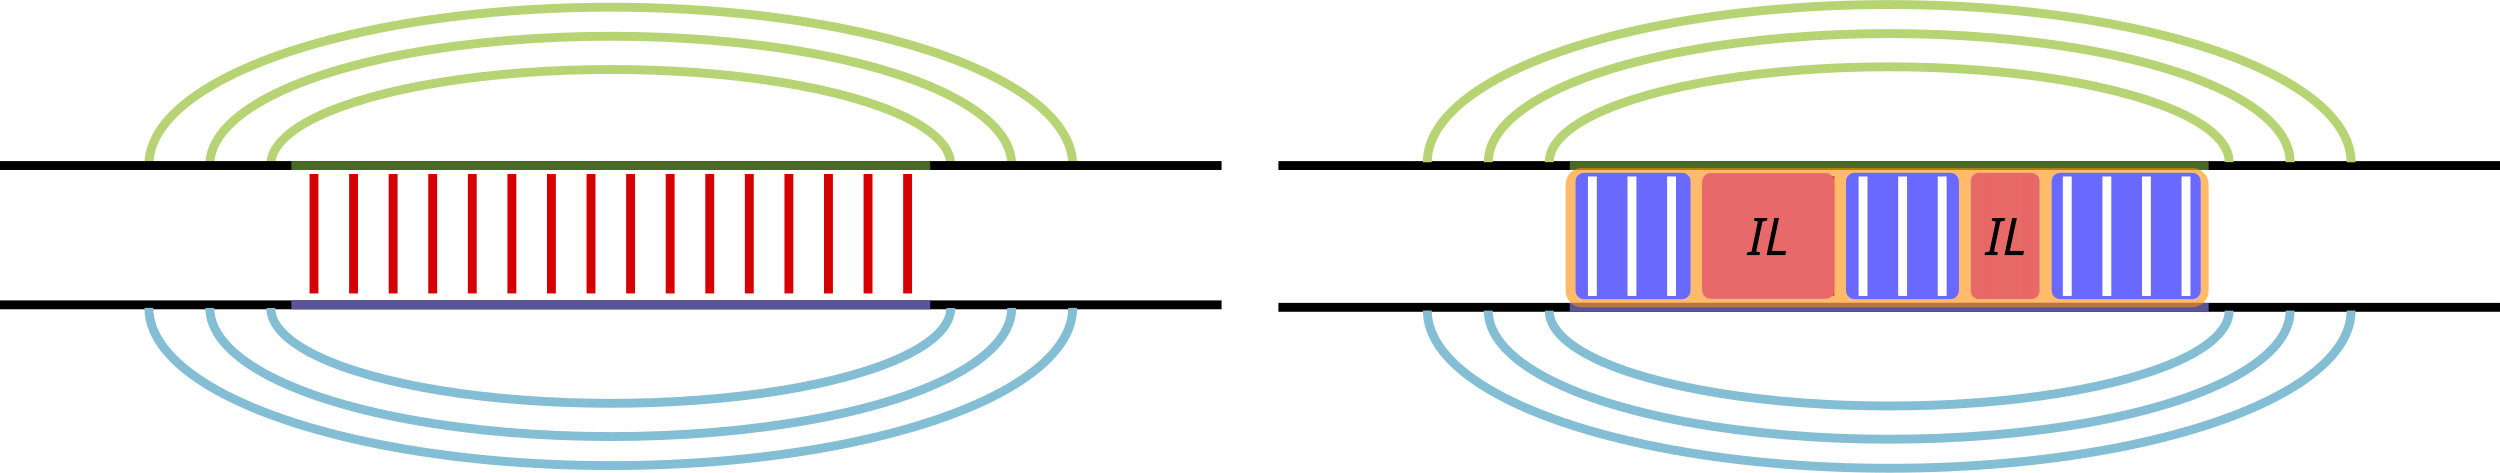
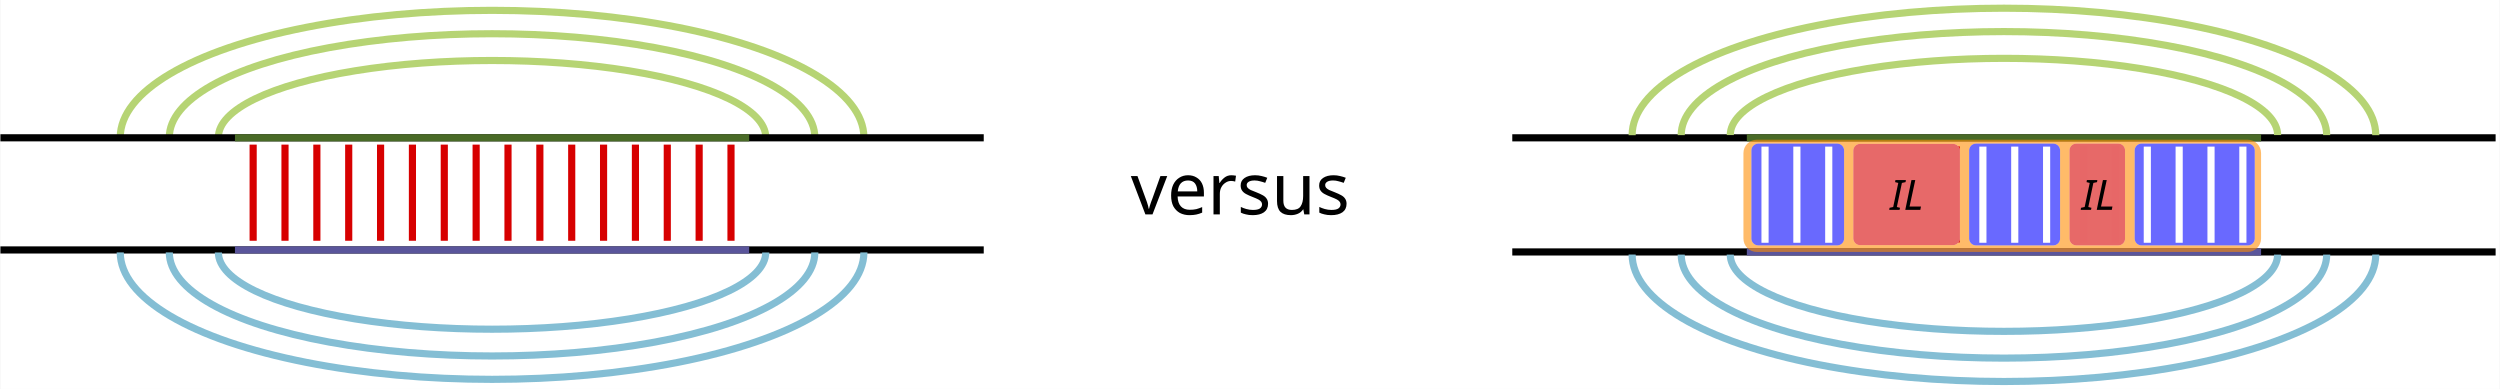
- <svg xmlns="http://www.w3.org/2000/svg" width="7.815in" height="1.478in" viewBox="0 0 198.506 37.533" version="1.1" id="svg4227">
+ <svg xmlns="http://www.w3.org/2000/svg" width="9.706in" height="1.51in" viewBox="0 0 246.523 38.365" version="1.1" id="svg4227">
  <defs id="defs4221">
    <marker style="overflow:visible" id="Arrow2Mend" refX="0" refY="0" orient="auto">
      <path transform="scale(-0.6)" d="M 8.719,4.034 -2.207,0.016 8.719,-4.002 c -1.745,2.372 -1.735,5.617 -6e-7,8.035 z" style="fill:#000000;fill-opacity:1;fill-rule:evenodd;stroke:#000000;stroke-width:0.625;stroke-linejoin:round;stroke-opacity:1" id="path2234" />
    </marker>
    <marker style="overflow:visible" id="StopL" refX="0" refY="0" orient="auto">
      <path transform="scale(0.8)" style="fill:none;fill-opacity:0.75;fill-rule:evenodd;stroke:#000000;stroke-width:1pt;stroke-opacity:1" d="M 0,5.65 V -5.65" id="path2378" />
    </marker>
    <marker style="overflow:visible" id="StopL-8" refX="0" refY="0" orient="auto">
      <path transform="scale(0.8)" style="fill:none;fill-opacity:0.75;fill-rule:evenodd;stroke:#000000;stroke-width:1pt;stroke-opacity:1" d="M 0,5.65 V -5.65" id="path2378-4" />
    </marker>
    <marker style="overflow:visible" id="StopL-1" refX="0" refY="0" orient="auto">
      <path transform="scale(0.8)" style="fill:none;fill-opacity:0.75;fill-rule:evenodd;stroke:#000000;stroke-width:1pt;stroke-opacity:1" d="M 0,5.65 V -5.65" id="path2378-49" />
    </marker>
    <clipPath clipPathUnits="userSpaceOnUse" id="clipPath839">
      <rect style="fill:#000000;fill-opacity:1;stroke:#000000;stroke-width:1.323;stroke-linejoin:round;stroke-miterlimit:4;stroke-dasharray:none;stroke-opacity:0.94" id="rect841" width="91.1" height="163.464" x="22.852" y="30.805" />
    </clipPath>
    <clipPath clipPathUnits="userSpaceOnUse" id="clipPath847">
      <path style="fill:#000000;fill-opacity:1;stroke:#000000;stroke-width:0.265px;stroke-linecap:butt;stroke-linejoin:miter;stroke-opacity:1" d="m 29.293,32.984 -7.938,12.473 -0.945,36.475 24.946,54.429 -22.301,20.411 17.576,39.121 48.759,-5.859 -24.19,-41.766 51.405,-18.143 -7.56,-54.24 -50.649,-5.292 15.875,-43.089 z" id="path849" />
    </clipPath>
    <clipPath clipPathUnits="userSpaceOnUse" id="clipPath1489">
      <path style="fill:none;stroke:#000000;stroke-width:0.265px;stroke-linecap:butt;stroke-linejoin:miter;stroke-opacity:1" d="m 20.6,39.409 -7.371,11.906 7.182,20.6 9.26,6.804 6.237,19.466 -3.591,17.954 -10.394,13.04 3.969,29.104 36.097,-1.323 42.144,-39.876 8.315,3.213 -2.646,32.695 25.135,-1.89 5.103,-50.838 -5.481,-58.208 -23.812,-0.378 1.323,32.506 -68.792,-7.938 10.205,-26.458 1.323,-5.103 z" id="path1491" />
    </clipPath>
    <marker style="overflow:visible" id="Arrow2Mend-7" refX="0" refY="0" orient="auto">
      <path transform="scale(-0.6)" d="M 8.719,4.034 -2.207,0.016 8.719,-4.002 c -1.745,2.372 -1.735,5.617 -6e-7,8.035 z" style="fill:#000000;fill-opacity:1;fill-rule:evenodd;stroke:#000000;stroke-width:0.625;stroke-linejoin:round;stroke-opacity:1" id="path2234-7" />
    </marker>
    <marker style="overflow:visible" id="StopL-2" refX="0" refY="0" orient="auto">
      <path transform="scale(0.8)" style="fill:none;fill-opacity:0.75;fill-rule:evenodd;stroke:#000000;stroke-width:1pt;stroke-opacity:1" d="M 0,5.65 V -5.65" id="path2378-8" />
    </marker>
    <marker style="overflow:visible" id="marker13948" refX="0" refY="0" orient="auto">
      <path transform="scale(0.8)" style="fill:none;fill-opacity:0.75;fill-rule:evenodd;stroke:#000000;stroke-width:1pt;stroke-opacity:1" d="M 0,5.65 V -5.65" id="path13946" />
    </marker>
    <marker style="overflow:visible" id="StopL-8-8" refX="0" refY="0" orient="auto">
      <path transform="scale(0.8)" style="fill:none;fill-opacity:0.75;fill-rule:evenodd;stroke:#000000;stroke-width:1pt;stroke-opacity:1" d="M 0,5.65 V -5.65" id="path2378-4-6" />
    </marker>
    <marker style="overflow:visible" id="marker13954" refX="0" refY="0" orient="auto">
      <path transform="scale(0.8)" style="fill:none;fill-opacity:0.75;fill-rule:evenodd;stroke:#000000;stroke-width:1pt;stroke-opacity:1" d="M 0,5.65 V -5.65" id="path13952" />
    </marker>
    <marker style="overflow:visible" id="StopL-1-2" refX="0" refY="0" orient="auto">
      <path transform="scale(0.8)" style="fill:none;fill-opacity:0.75;fill-rule:evenodd;stroke:#000000;stroke-width:1pt;stroke-opacity:1" d="M 0,5.65 V -5.65" id="path2378-49-5" />
    </marker>
    <marker style="overflow:visible" id="marker13960" refX="0" refY="0" orient="auto">
      <path transform="scale(0.8)" style="fill:none;fill-opacity:0.75;fill-rule:evenodd;stroke:#000000;stroke-width:1pt;stroke-opacity:1" d="M 0,5.65 V -5.65" id="path13958" />
    </marker>
    <marker style="overflow:visible" id="Arrow2Mend-7-8" refX="0" refY="0" orient="auto">
      <path transform="scale(-0.6)" d="M 8.719,4.034 -2.207,0.016 8.719,-4.002 c -1.745,2.372 -1.735,5.617 -6e-7,8.035 z" style="fill:#000000;fill-opacity:1;fill-rule:evenodd;stroke:#000000;stroke-width:0.625;stroke-linejoin:round;stroke-opacity:1" id="path2234-7-8" />
    </marker>
    <marker style="overflow:visible" id="Arrow2Mend-8" refX="0" refY="0" orient="auto">
      <path transform="scale(-0.6)" d="M 8.719,4.034 -2.207,0.016 8.719,-4.002 c -1.745,2.372 -1.735,5.617 -6e-7,8.035 z" style="fill:#000000;fill-opacity:1;fill-rule:evenodd;stroke:#000000;stroke-width:0.625;stroke-linejoin:round;stroke-opacity:1" id="path2234-6" />
    </marker>
    <marker style="overflow:visible" id="StopL-1-3" refX="0" refY="0" orient="auto">
      <path transform="scale(0.8)" style="fill:none;fill-opacity:0.75;fill-rule:evenodd;stroke:#000000;stroke-width:1pt;stroke-opacity:1" d="M 0,5.65 V -5.65" id="path2378-49-3" />
    </marker>
    <marker style="overflow:visible" id="marker16774" refX="0" refY="0" orient="auto">
      <path transform="scale(0.8)" style="fill:none;fill-opacity:0.75;fill-rule:evenodd;stroke:#000000;stroke-width:1pt;stroke-opacity:1" d="M 0,5.65 V -5.65" id="path16772" />
    </marker>
    <marker style="overflow:visible" id="StopL-8-3" refX="0" refY="0" orient="auto">
      <path transform="scale(0.8)" style="fill:none;fill-opacity:0.75;fill-rule:evenodd;stroke:#000000;stroke-width:1pt;stroke-opacity:1" d="M 0,5.65 V -5.65" id="path2378-4-7" />
    </marker>
    <marker style="overflow:visible" id="marker16780" refX="0" refY="0" orient="auto">
      <path transform="scale(0.8)" style="fill:none;fill-opacity:0.75;fill-rule:evenodd;stroke:#000000;stroke-width:1pt;stroke-opacity:1" d="M 0,5.65 V -5.65" id="path16778" />
    </marker>
    <marker style="overflow:visible" id="StopL-3" refX="0" refY="0" orient="auto">
      <path transform="scale(0.8)" style="fill:none;fill-opacity:0.75;fill-rule:evenodd;stroke:#000000;stroke-width:1pt;stroke-opacity:1" d="M 0,5.65 V -5.65" id="path2378-2" />
    </marker>
    <marker style="overflow:visible" id="marker16786" refX="0" refY="0" orient="auto">
      <path transform="scale(0.8)" style="fill:none;fill-opacity:0.75;fill-rule:evenodd;stroke:#000000;stroke-width:1pt;stroke-opacity:1" d="M 0,5.65 V -5.65" id="path16784" />
    </marker>
  </defs>
-   <g id="layer2">
-     <rect ry="0" y="-0.454" x="2.7730408e-07" height="38.365" width="199.216" id="rect957" style="opacity:1;vector-effect:none;fill:#ffffff;fill-opacity:1;stroke:none;stroke-width:0.706;stroke-linecap:butt;stroke-linejoin:miter;stroke-miterlimit:4;stroke-dasharray:none;stroke-dashoffset:0;stroke-opacity:1" />
+   <g id="layer2" style="display:inline" transform="translate(4.1999979e-8,0.4538365)">
+     <rect ry="0" y="-0.454" x="3.431538e-07" height="38.365" width="246.523" id="rect957" style="opacity:1;vector-effect:none;fill:#ffffff;fill-opacity:1;stroke:none;stroke-width:0.706;stroke-linecap:butt;stroke-linejoin:miter;stroke-miterlimit:4;stroke-dasharray:none;stroke-dashoffset:0;stroke-opacity:1" />
  </g>
-   <g id="layer1" transform="translate(-2.401893,-34.94881)">
-     <g id="g1228">
+   <g id="layer1" transform="translate(-2.401893,-34.49497)">
+     <g id="g1228" transform="translate(47.62503)">
      <g style="display:inline;stroke-width:1.374" id="g1896-1" transform="matrix(0.7280071,0,0,0.7280071,84.01235,10.04439)">
        <path id="path835-5" d="M 27.332,52.26 H 60.689 128.158 160.569" style="fill:none;stroke:#000000;stroke-width:0.969;stroke-linecap:butt;stroke-linejoin:miter;stroke-miterlimit:4;stroke-dasharray:none;stroke-opacity:1" />
        <path id="path1858-54" d="M 59.112,52.26 H 128.79" style="fill:none;stroke:#496a27;stroke-width:0.969;stroke-linecap:butt;stroke-linejoin:miter;stroke-miterlimit:4;stroke-dasharray:none;stroke-opacity:1" />
      </g>
      <g style="display:inline;stroke-width:1.374" id="g1892-7" transform="matrix(0.7280071,0,0,0.7280071,84.01235,10.23897)">
        <path id="path835-3-6" d="M 27.332,67.455 H 160.569" style="fill:none;stroke:#000000;stroke-width:0.969;stroke-linecap:butt;stroke-linejoin:miter;stroke-miterlimit:4;stroke-dasharray:none;stroke-opacity:1" />
        <path id="path1858-5-5" d="M 59.112,67.455 H 128.79" style="fill:none;stroke:#5a559b;stroke-width:0.969;stroke-linecap:butt;stroke-linejoin:miter;stroke-miterlimit:4;stroke-dasharray:none;stroke-opacity:1" />
      </g>
      <g style="stroke-width:1.374" transform="matrix(0.7280071,0,0,0.7280071,88.05856,35.04512)" id="g17091-6">
        <path id="path989-52" d="m -38.013,-17.56 c 0,6.147 -9.602,11.827 -25.19,14.9 -15.588,3.073 -34.793,3.073 -50.38,-4e-7 -15.588,-3.073 -25.189,-8.753 -25.189,-14.9" style="fill:none;fill-opacity:0.982;stroke:#b6d474;stroke-width:0.969;stroke-linejoin:round;stroke-miterlimit:4;stroke-dasharray:none;stroke-opacity:1" transform="scale(-1)" />
        <path id="path989-5-65" d="m -51.312,-17.545 c 0,3.714 -7.068,7.146 -18.54,9.003 -11.473,1.857 -25.608,1.857 -37.081,-3e-7 -11.473,-1.857 -18.541,-5.289 -18.541,-9.003" style="fill:none;fill-opacity:0.982;stroke:#b6d474;stroke-width:0.969;stroke-linejoin:round;stroke-miterlimit:4;stroke-dasharray:none;stroke-opacity:1" transform="scale(-1)" />
        <path id="path989-5-6-8" d="m -44.662,-17.553 c 10e-7,5.012 -8.035,9.644 -21.68,12.15 -13.645,2.506 -30.456,2.506 -44.101,-3e-7 -13.645,-2.506 -21.68,-7.138 -21.68,-12.15" style="fill:none;fill-opacity:0.982;stroke:#b6d474;stroke-width:0.969;stroke-linejoin:round;stroke-miterlimit:4;stroke-dasharray:none;stroke-opacity:1" transform="scale(-1)" />
      </g>
      <g transform="matrix(-0.7280071,0,0,-0.7280071,216.759,72.38526)" id="g17091-7-1" style="stroke:#84bed4;stroke-width:1.374;stroke-opacity:1">
        <path id="path989-9-0" d="m -38.013,-17.56 c 0,6.147 -9.602,11.827 -25.19,14.9 -15.588,3.073 -34.793,3.073 -50.38,-4e-7 -15.588,-3.073 -25.189,-8.753 -25.189,-14.9" style="fill:none;fill-opacity:0.982;stroke:#84bed4;stroke-width:0.969;stroke-linejoin:round;stroke-miterlimit:4;stroke-dasharray:none;stroke-opacity:1" transform="scale(-1)" />
        <path id="path989-5-60-4" d="m -51.312,-17.545 c 0,3.714 -7.068,7.146 -18.54,9.003 -11.473,1.857 -25.608,1.857 -37.081,-3e-7 -11.473,-1.857 -18.541,-5.289 -18.541,-9.003" style="fill:none;fill-opacity:0.982;stroke:#84bed4;stroke-width:0.969;stroke-linejoin:round;stroke-miterlimit:4;stroke-dasharray:none;stroke-opacity:1" transform="scale(-1)" />
        <path id="path989-5-6-4-8" d="m -44.662,-17.553 c 10e-7,5.012 -8.035,9.644 -21.68,12.15 -13.645,2.506 -30.456,2.506 -44.101,-3e-7 -13.645,-2.506 -21.68,-7.138 -21.68,-12.15" style="fill:none;fill-opacity:0.982;stroke:#84bed4;stroke-width:0.969;stroke-linejoin:round;stroke-miterlimit:4;stroke-dasharray:none;stroke-opacity:1" transform="scale(-1)" />
      </g>
      <rect style="display:inline;fill:#ff8c00;fill-opacity:0.588;stroke:none;stroke-width:0.441;stroke-linejoin:round;stroke-miterlimit:4;stroke-dasharray:none;stroke-opacity:1" id="rect4600" width="51.06" height="11.07" x="126.712" y="48.277" ry="1.321" />
      <g id="g2015-8" transform="matrix(0.7280071,0,0,0.7280071,84.08936,10.21561)" style="display:inline;stroke:#d70000;stroke-width:1.374;stroke-opacity:1">
        <path id="path1898-38" d="m 61.472,53.183 v 13.029" style="fill:none;stroke:#d70000;stroke-width:0.969;stroke-linecap:butt;stroke-linejoin:miter;stroke-miterlimit:4;stroke-dasharray:none;stroke-opacity:1" />
        <path id="path1898-9-3" d="m 65.788,53.183 v 13.029" style="fill:none;stroke:#d70000;stroke-width:0.969;stroke-linecap:butt;stroke-linejoin:miter;stroke-miterlimit:4;stroke-dasharray:none;stroke-opacity:1" />
        <path id="path1898-2-3" d="m 74.421,53.183 v 13.029" style="fill:none;stroke:#d70000;stroke-width:0.969;stroke-linecap:butt;stroke-linejoin:miter;stroke-miterlimit:4;stroke-dasharray:none;stroke-opacity:1" />
        <path id="path1898-28-3" d="m 78.738,53.183 v 13.029" style="fill:none;stroke:#d70000;stroke-width:0.969;stroke-linecap:butt;stroke-linejoin:miter;stroke-miterlimit:4;stroke-dasharray:none;stroke-opacity:1" />
        <path id="path1898-97-8" d="m 83.054,53.183 v 13.029" style="fill:none;stroke:#d70000;stroke-width:0.969;stroke-linecap:butt;stroke-linejoin:miter;stroke-miterlimit:4;stroke-dasharray:none;stroke-opacity:1" />
        <path id="path1898-3-0" d="m 87.37,53.183 v 13.029" style="fill:none;stroke:#d70000;stroke-width:0.969;stroke-linecap:butt;stroke-linejoin:miter;stroke-miterlimit:4;stroke-dasharray:none;stroke-opacity:1" />
        <path id="path1898-6-4" d="m 96.003,53.183 v 13.029" style="fill:none;stroke:#d70000;stroke-width:0.969;stroke-linecap:butt;stroke-linejoin:miter;stroke-miterlimit:4;stroke-dasharray:none;stroke-opacity:1" />
        <path id="path1898-1-7" d="m 108.952,53.183 v 13.029" style="fill:none;stroke:#d70000;stroke-width:0.969;stroke-linecap:butt;stroke-linejoin:miter;stroke-miterlimit:4;stroke-dasharray:none;stroke-opacity:1" />
        <path id="path1898-29-6" d="m 117.585,53.183 v 13.029" style="fill:none;stroke:#d70000;stroke-width:0.969;stroke-linecap:butt;stroke-linejoin:miter;stroke-miterlimit:4;stroke-dasharray:none;stroke-opacity:1" />
        <path id="path1898-31-8" d="m 126.218,53.183 v 13.029" style="fill:none;stroke:#d70000;stroke-width:0.969;stroke-linecap:butt;stroke-linejoin:miter;stroke-miterlimit:4;stroke-dasharray:none;stroke-opacity:1" />
        <path id="path1898-94-9" d="m 121.902,53.183 v 13.029" style="fill:none;stroke:#d70000;stroke-width:0.969;stroke-linecap:butt;stroke-linejoin:miter;stroke-miterlimit:4;stroke-dasharray:none;stroke-opacity:1" />
        <path id="path1898-7-06" d="m 113.269,53.183 v 13.029" style="fill:none;stroke:#d70000;stroke-width:0.969;stroke-linecap:butt;stroke-linejoin:miter;stroke-miterlimit:4;stroke-dasharray:none;stroke-opacity:1" />
        <path id="path1898-8-8" d="m 104.636,53.183 v 13.029" style="fill:none;stroke:#d70000;stroke-width:0.969;stroke-linecap:butt;stroke-linejoin:miter;stroke-miterlimit:4;stroke-dasharray:none;stroke-opacity:1" />
        <path id="path1898-4-7" d="m 70.105,53.183 v 13.029" style="fill:none;stroke:#d70000;stroke-width:0.969;stroke-linecap:butt;stroke-linejoin:miter;stroke-miterlimit:4;stroke-dasharray:none;stroke-opacity:1" />
        <path id="path1898-5-9" d="m 91.687,53.183 v 13.029" style="fill:none;stroke:#d70000;stroke-width:0.969;stroke-linecap:butt;stroke-linejoin:miter;stroke-miterlimit:4;stroke-dasharray:none;stroke-opacity:1" />
        <path id="path1898-0-0" d="m 100.32,53.183 v 13.029" style="fill:none;stroke:#d70000;stroke-width:0.969;stroke-linecap:butt;stroke-linejoin:miter;stroke-miterlimit:4;stroke-dasharray:none;stroke-opacity:1" />
      </g>
      <rect style="display:inline;opacity:1;vector-effect:none;fill:#ffffff;fill-opacity:1;stroke:none;stroke-width:0.529;stroke-linecap:butt;stroke-linejoin:round;stroke-miterlimit:4;stroke-dasharray:none;stroke-dashoffset:0;stroke-opacity:0.588" id="rect10203-6-4-2" width="8.971" height="10.039" x="148.975" y="48.662" ry="0.677" />
      <rect style="display:inline;opacity:1;vector-effect:none;fill:#0000ff;fill-opacity:0.588;stroke:none;stroke-width:0.529;stroke-linecap:butt;stroke-linejoin:round;stroke-miterlimit:4;stroke-dasharray:none;stroke-dashoffset:0;stroke-opacity:0.588" id="rect10203-6-4" width="8.971" height="10.039" x="148.975" y="48.662" ry="0.677" />
      <rect style="display:inline;opacity:1;vector-effect:none;fill:#ffffff;fill-opacity:1;stroke:none;stroke-width:0.529;stroke-linecap:butt;stroke-linejoin:round;stroke-miterlimit:4;stroke-dasharray:none;stroke-dashoffset:0;stroke-opacity:0.588" id="rect10203-6-6-2" width="11.844" height="10.039" x="165.304" y="48.662" ry="0.677" />
      <rect style="display:inline;opacity:1;vector-effect:none;fill:#0000ff;fill-opacity:0.588;stroke:none;stroke-width:0.529;stroke-linecap:butt;stroke-linejoin:round;stroke-miterlimit:4;stroke-dasharray:none;stroke-dashoffset:0;stroke-opacity:0.588" id="rect10203-6-6" width="11.844" height="10.039" x="165.304" y="48.662" ry="0.677" />
      <rect style="display:inline;opacity:1;vector-effect:none;fill:#fffffc;fill-opacity:1;stroke:none;stroke-width:0.529;stroke-linecap:butt;stroke-linejoin:round;stroke-miterlimit:4;stroke-dasharray:none;stroke-dashoffset:0;stroke-opacity:0.588" id="rect10203-6-61" width="9.143" height="10.039" x="127.497" y="48.662" ry="0.677" />
      <rect style="display:inline;opacity:1;vector-effect:none;fill:#0000ff;fill-opacity:0.588;stroke:none;stroke-width:0.529;stroke-linecap:butt;stroke-linejoin:round;stroke-miterlimit:4;stroke-dasharray:none;stroke-dashoffset:0;stroke-opacity:0.588" id="rect10203-6" width="9.143" height="10.039" x="127.497" y="48.662" ry="0.677" />
      <g transform="matrix(0.7280071,0,0,0.7280071,69.17047,-22.76867)" id="g4538" style="display:inline;stroke:#ffffff;stroke-width:1.374;stroke-opacity:1">
        <path id="path1898-93" d="M 81.965,98.523 V 111.552" style="fill:none;stroke:#ffffff;stroke-width:0.969;stroke-linecap:butt;stroke-linejoin:miter;stroke-miterlimit:4;stroke-dasharray:none;stroke-opacity:1" />
        <path id="path1898-9-7" d="M 86.281,98.523 V 111.552" style="fill:none;stroke:#ffffff;stroke-width:0.969;stroke-linecap:butt;stroke-linejoin:miter;stroke-miterlimit:4;stroke-dasharray:none;stroke-opacity:1" />
        <path id="path1898-4-8" d="M 90.598,98.523 V 111.552" style="fill:none;stroke:#ffffff;stroke-width:0.969;stroke-linecap:butt;stroke-linejoin:miter;stroke-miterlimit:4;stroke-dasharray:none;stroke-opacity:1" />
      </g>
      <g transform="matrix(0.7280071,0,0,0.7280071,69.17047,-22.76867)" id="g4888" style="display:inline;fill:none;fill-opacity:1;stroke:#ffffff;stroke-width:1.374;stroke-opacity:1">
        <g id="g4528" style="fill:none;fill-opacity:1;stroke:#ffffff;stroke-width:1.374;stroke-opacity:1">
          <path style="fill:none;fill-opacity:1;stroke:#ffffff;stroke-width:0.969;stroke-linecap:butt;stroke-linejoin:miter;stroke-miterlimit:4;stroke-dasharray:none;stroke-opacity:1" d="M 138.078,98.523 V 111.552" id="path1898-29-4" />
          <path style="fill:none;fill-opacity:1;stroke:#ffffff;stroke-width:0.969;stroke-linecap:butt;stroke-linejoin:miter;stroke-miterlimit:4;stroke-dasharray:none;stroke-opacity:1" d="M 146.711,98.523 V 111.552" id="path1898-31-4" />
          <path style="fill:none;fill-opacity:1;stroke:#ffffff;stroke-width:0.969;stroke-linecap:butt;stroke-linejoin:miter;stroke-miterlimit:4;stroke-dasharray:none;stroke-opacity:1" d="M 142.394,98.523 V 111.552" id="path1898-94-3" />
          <path style="fill:none;fill-opacity:1;stroke:#ffffff;stroke-width:0.969;stroke-linecap:butt;stroke-linejoin:miter;stroke-miterlimit:4;stroke-dasharray:none;stroke-opacity:1" d="M 133.762,98.523 V 111.552" id="path1898-7-0" />
        </g>
        <g id="g4533" style="fill:none;fill-opacity:1;stroke:#ffffff;stroke-width:1.374;stroke-opacity:1">
          <path style="fill:none;fill-opacity:1;stroke:#ffffff;stroke-width:0.969;stroke-linecap:butt;stroke-linejoin:miter;stroke-miterlimit:4;stroke-dasharray:none;stroke-opacity:1" d="M 111.484,98.523 V 111.552" id="path1898-97-2" />
          <path style="fill:none;fill-opacity:1;stroke:#ffffff;stroke-width:0.969;stroke-linecap:butt;stroke-linejoin:miter;stroke-miterlimit:4;stroke-dasharray:none;stroke-opacity:1" d="M 115.801,98.523 V 111.552" id="path1898-3-5" />
          <path style="fill:none;fill-opacity:1;stroke:#ffffff;stroke-width:0.969;stroke-linecap:butt;stroke-linejoin:miter;stroke-miterlimit:4;stroke-dasharray:none;stroke-opacity:1" d="M 120.117,98.523 V 111.552" id="path1898-5-6" />
        </g>
      </g>
      <rect style="display:inline;opacity:1;vector-effect:none;fill:#ffffff;fill-opacity:0.98;stroke:none;stroke-width:0.529;stroke-linecap:butt;stroke-linejoin:round;stroke-miterlimit:4;stroke-dasharray:none;stroke-dashoffset:0;stroke-opacity:0.588" id="rect10203-0-2" width="5.48" height="10.039" x="158.875" y="48.662" ry="0.67" />
      <rect style="display:inline;opacity:1;vector-effect:none;fill:#d70000;fill-opacity:0.588;stroke:none;stroke-width:0.529;stroke-linecap:butt;stroke-linejoin:round;stroke-miterlimit:4;stroke-dasharray:none;stroke-dashoffset:0;stroke-opacity:0.588" id="rect10203-0" width="5.48" height="10.039" x="158.875" y="48.662" ry="0.67" />
      <rect style="display:inline;opacity:1;vector-effect:none;fill:#ffffff;fill-opacity:1;stroke:none;stroke-width:0.529;stroke-linecap:butt;stroke-linejoin:round;stroke-miterlimit:4;stroke-dasharray:none;stroke-dashoffset:0;stroke-opacity:0.588" id="rect10203-04" width="10.499" height="9.99" x="137.549" y="48.686" ry="0.674" />
      <rect style="display:inline;opacity:1;vector-effect:none;fill:#d70000;fill-opacity:0.588;stroke:none;stroke-width:0.529;stroke-linecap:butt;stroke-linejoin:round;stroke-miterlimit:4;stroke-dasharray:none;stroke-dashoffset:0;stroke-opacity:0.588" id="rect10203" width="10.499" height="9.99" x="137.549" y="48.686" ry="0.674" />
      <text xml:space="preserve" style="font-style:normal;font-weight:normal;font-size:4.109px;line-height:1.25;font-family:sans-serif;letter-spacing:0px;word-spacing:0px;display:inline;fill:#000000;fill-opacity:1;stroke:none;stroke-width:0.265" x="141.173" y="55.197" id="text4849">
        <tspan id="tspan4847" x="141.173" y="55.197" style="font-style:italic;font-variant:normal;font-weight:normal;font-stretch:normal;font-family:sans-serif;-inkscape-font-specification:'sans-serif Italic';stroke-width:0.265">IL</tspan>
      </text>
      <text xml:space="preserve" style="font-style:normal;font-weight:normal;font-size:4.109px;line-height:1.25;font-family:sans-serif;letter-spacing:0px;word-spacing:0px;display:inline;fill:#000000;fill-opacity:1;stroke:none;stroke-width:0.265" x="160.057" y="55.197" id="text4853">
        <tspan id="tspan4851" x="160.057" y="55.197" style="font-style:italic;font-variant:normal;font-weight:normal;font-stretch:normal;font-family:sans-serif;-inkscape-font-specification:'sans-serif Italic';stroke-width:0.265">IL</tspan>
      </text>
    </g>
    <g transform="translate(0,-1.0314116e-6)" id="g1178">
      <g style="stroke-width:1.374" id="g17091" transform="matrix(0.7280071,0,0,0.7280071,-13.45015,35.25681)">
        <path id="path989" d="m -38.013,-17.56 c 0,6.147 -9.602,11.827 -25.19,14.9 -15.588,3.073 -34.793,3.073 -50.38,-4e-7 -15.588,-3.073 -25.189,-8.753 -25.189,-14.9" style="fill:none;fill-opacity:0.982;stroke:#b6d474;stroke-width:0.969;stroke-linejoin:round;stroke-miterlimit:4;stroke-dasharray:none;stroke-opacity:1" transform="scale(-1)" />
        <path id="path989-5" d="m -51.312,-17.545 c 0,3.714 -7.068,7.146 -18.54,9.003 -11.473,1.857 -25.608,1.857 -37.081,-3e-7 -11.473,-1.857 -18.541,-5.289 -18.541,-9.003" style="fill:none;fill-opacity:0.982;stroke:#b6d474;stroke-width:0.969;stroke-linejoin:round;stroke-miterlimit:4;stroke-dasharray:none;stroke-opacity:1" transform="scale(-1)" />
        <path id="path989-5-6" d="m -44.662,-17.553 c 10e-7,5.012 -8.035,9.644 -21.68,12.15 -13.645,2.506 -30.456,2.506 -44.101,-3e-7 -13.645,-2.506 -21.68,-7.138 -21.68,-12.15" style="fill:none;fill-opacity:0.982;stroke:#b6d474;stroke-width:0.969;stroke-linejoin:round;stroke-miterlimit:4;stroke-dasharray:none;stroke-opacity:1" transform="scale(-1)" />
      </g>
      <g style="stroke-width:1.374" id="g1896" transform="matrix(0.7280071,0,0,0.7280071,-17.49636,10.04207)">
        <path id="path835" d="M 27.332,52.26 H 60.689 128.158 160.569" style="fill:none;stroke:#000000;stroke-width:0.969;stroke-linecap:butt;stroke-linejoin:miter;stroke-miterlimit:4;stroke-dasharray:none;stroke-opacity:1" />
        <path id="path1858" d="M 59.112,52.26 H 128.79" style="fill:none;stroke:#496a27;stroke-width:0.969;stroke-linecap:butt;stroke-linejoin:miter;stroke-miterlimit:4;stroke-dasharray:none;stroke-opacity:1" />
      </g>
      <g style="stroke-width:1.374" id="g1892" transform="matrix(0.7280071,0,0,0.7280071,-17.49636,10.04207)">
        <path id="path835-3" d="M 27.332,67.455 H 160.569" style="fill:none;stroke:#000000;stroke-width:0.969;stroke-linecap:butt;stroke-linejoin:miter;stroke-miterlimit:4;stroke-dasharray:none;stroke-opacity:1" />
        <path id="path1858-5" d="M 59.112,67.455 H 128.79" style="fill:none;stroke:#5a559b;stroke-width:0.969;stroke-linecap:butt;stroke-linejoin:miter;stroke-miterlimit:4;stroke-dasharray:none;stroke-opacity:1" />
      </g>
      <g id="g2015" transform="matrix(0.7280071,0,0,0.7280071,-17.41935,10.04207)" style="stroke:#d70000;stroke-width:1.374;stroke-opacity:1">
        <path id="path1898" d="m 61.472,53.183 v 13.029" style="fill:none;stroke:#d70000;stroke-width:0.969;stroke-linecap:butt;stroke-linejoin:miter;stroke-miterlimit:4;stroke-dasharray:none;stroke-opacity:1" />
        <path id="path1898-9" d="m 65.788,53.183 v 13.029" style="fill:none;stroke:#d70000;stroke-width:0.969;stroke-linecap:butt;stroke-linejoin:miter;stroke-miterlimit:4;stroke-dasharray:none;stroke-opacity:1" />
        <path id="path1898-2" d="m 74.421,53.183 v 13.029" style="fill:none;stroke:#d70000;stroke-width:0.969;stroke-linecap:butt;stroke-linejoin:miter;stroke-miterlimit:4;stroke-dasharray:none;stroke-opacity:1" />
        <path id="path1898-28" d="m 78.738,53.183 v 13.029" style="fill:none;stroke:#d70000;stroke-width:0.969;stroke-linecap:butt;stroke-linejoin:miter;stroke-miterlimit:4;stroke-dasharray:none;stroke-opacity:1" />
        <path id="path1898-97" d="m 83.054,53.183 v 13.029" style="fill:none;stroke:#d70000;stroke-width:0.969;stroke-linecap:butt;stroke-linejoin:miter;stroke-miterlimit:4;stroke-dasharray:none;stroke-opacity:1" />
        <path id="path1898-3" d="m 87.37,53.183 v 13.029" style="fill:none;stroke:#d70000;stroke-width:0.969;stroke-linecap:butt;stroke-linejoin:miter;stroke-miterlimit:4;stroke-dasharray:none;stroke-opacity:1" />
        <path id="path1898-6" d="m 96.003,53.183 v 13.029" style="fill:none;stroke:#d70000;stroke-width:0.969;stroke-linecap:butt;stroke-linejoin:miter;stroke-miterlimit:4;stroke-dasharray:none;stroke-opacity:1" />
        <path id="path1898-1" d="m 108.952,53.183 v 13.029" style="fill:none;stroke:#d70000;stroke-width:0.969;stroke-linecap:butt;stroke-linejoin:miter;stroke-miterlimit:4;stroke-dasharray:none;stroke-opacity:1" />
        <path id="path1898-29" d="m 117.585,53.183 v 13.029" style="fill:none;stroke:#d70000;stroke-width:0.969;stroke-linecap:butt;stroke-linejoin:miter;stroke-miterlimit:4;stroke-dasharray:none;stroke-opacity:1" />
        <path id="path1898-31" d="m 126.218,53.183 v 13.029" style="fill:none;stroke:#d70000;stroke-width:0.969;stroke-linecap:butt;stroke-linejoin:miter;stroke-miterlimit:4;stroke-dasharray:none;stroke-opacity:1" />
        <path id="path1898-94" d="m 121.902,53.183 v 13.029" style="fill:none;stroke:#d70000;stroke-width:0.969;stroke-linecap:butt;stroke-linejoin:miter;stroke-miterlimit:4;stroke-dasharray:none;stroke-opacity:1" />
        <path id="path1898-7" d="m 113.269,53.183 v 13.029" style="fill:none;stroke:#d70000;stroke-width:0.969;stroke-linecap:butt;stroke-linejoin:miter;stroke-miterlimit:4;stroke-dasharray:none;stroke-opacity:1" />
        <path id="path1898-8" d="m 104.636,53.183 v 13.029" style="fill:none;stroke:#d70000;stroke-width:0.969;stroke-linecap:butt;stroke-linejoin:miter;stroke-miterlimit:4;stroke-dasharray:none;stroke-opacity:1" />
        <path id="path1898-4" d="m 70.105,53.183 v 13.029" style="fill:none;stroke:#d70000;stroke-width:0.969;stroke-linecap:butt;stroke-linejoin:miter;stroke-miterlimit:4;stroke-dasharray:none;stroke-opacity:1" />
        <path id="path1898-5" d="m 91.687,53.183 v 13.029" style="fill:none;stroke:#d70000;stroke-width:0.969;stroke-linecap:butt;stroke-linejoin:miter;stroke-miterlimit:4;stroke-dasharray:none;stroke-opacity:1" />
        <path id="path1898-0" d="m 100.32,53.183 v 13.029" style="fill:none;stroke:#d70000;stroke-width:0.969;stroke-linecap:butt;stroke-linejoin:miter;stroke-miterlimit:4;stroke-dasharray:none;stroke-opacity:1" />
      </g>
      <g transform="matrix(-0.7280071,0,0,-0.7280071,115.2503,72.17356)" id="g17091-7" style="stroke:#84bed4;stroke-width:1.374;stroke-opacity:1">
        <path id="path989-9" d="m -38.013,-17.56 c 0,6.147 -9.602,11.827 -25.19,14.9 -15.588,3.073 -34.793,3.073 -50.38,-4e-7 -15.588,-3.073 -25.189,-8.753 -25.189,-14.9" style="fill:none;fill-opacity:0.982;stroke:#84bed4;stroke-width:0.969;stroke-linejoin:round;stroke-miterlimit:4;stroke-dasharray:none;stroke-opacity:1" transform="scale(-1)" />
        <path id="path989-5-60" d="m -51.312,-17.545 c 0,3.714 -7.068,7.146 -18.54,9.003 -11.473,1.857 -25.608,1.857 -37.081,-3e-7 -11.473,-1.857 -18.541,-5.289 -18.541,-9.003" style="fill:none;fill-opacity:0.982;stroke:#84bed4;stroke-width:0.969;stroke-linejoin:round;stroke-miterlimit:4;stroke-dasharray:none;stroke-opacity:1" transform="scale(-1)" />
        <path id="path989-5-6-4" d="m -44.662,-17.553 c 10e-7,5.012 -8.035,9.644 -21.68,12.15 -13.645,2.506 -30.456,2.506 -44.101,-3e-7 -13.645,-2.506 -21.68,-7.138 -21.68,-12.15" style="fill:none;fill-opacity:0.982;stroke:#84bed4;stroke-width:0.969;stroke-linejoin:round;stroke-miterlimit:4;stroke-dasharray:none;stroke-opacity:1" transform="scale(-1)" />
      </g>
    </g>
+     <text xml:space="preserve" style="font-style:normal;font-weight:normal;font-size:7.056px;line-height:1.25;font-family:sans-serif;letter-spacing:0px;word-spacing:0px;fill:#000000;fill-opacity:1;stroke:none;stroke-width:0.265" x="113.906" y="55.641" id="text1248">
+       <tspan id="tspan1246" x="113.906" y="55.641" style="stroke-width:0.265">versus</tspan>
+     </text>
+     <text xml:space="preserve" style="font-style:normal;font-weight:normal;font-size:7.056px;line-height:1.25;font-family:sans-serif;letter-spacing:0px;word-spacing:0px;fill:#000000;fill-opacity:1;stroke:none;stroke-width:0.265" x="108.133" y="56.819" id="text1252">
+       <tspan id="tspan1250" x="108.133" y="63.062" style="stroke-width:0.265" />
+     </text>
+     <text xml:space="preserve" style="font-style:normal;font-weight:normal;font-size:7.056px;line-height:1.25;font-family:sans-serif;letter-spacing:0px;word-spacing:0px;fill:#000000;fill-opacity:1;stroke:none;stroke-width:0.265" x="113.654" y="57.143" id="text1256">
+       <tspan id="tspan1254" x="113.654" y="63.385" style="stroke-width:0.265" />
+     </text>
  </g>
</svg>
